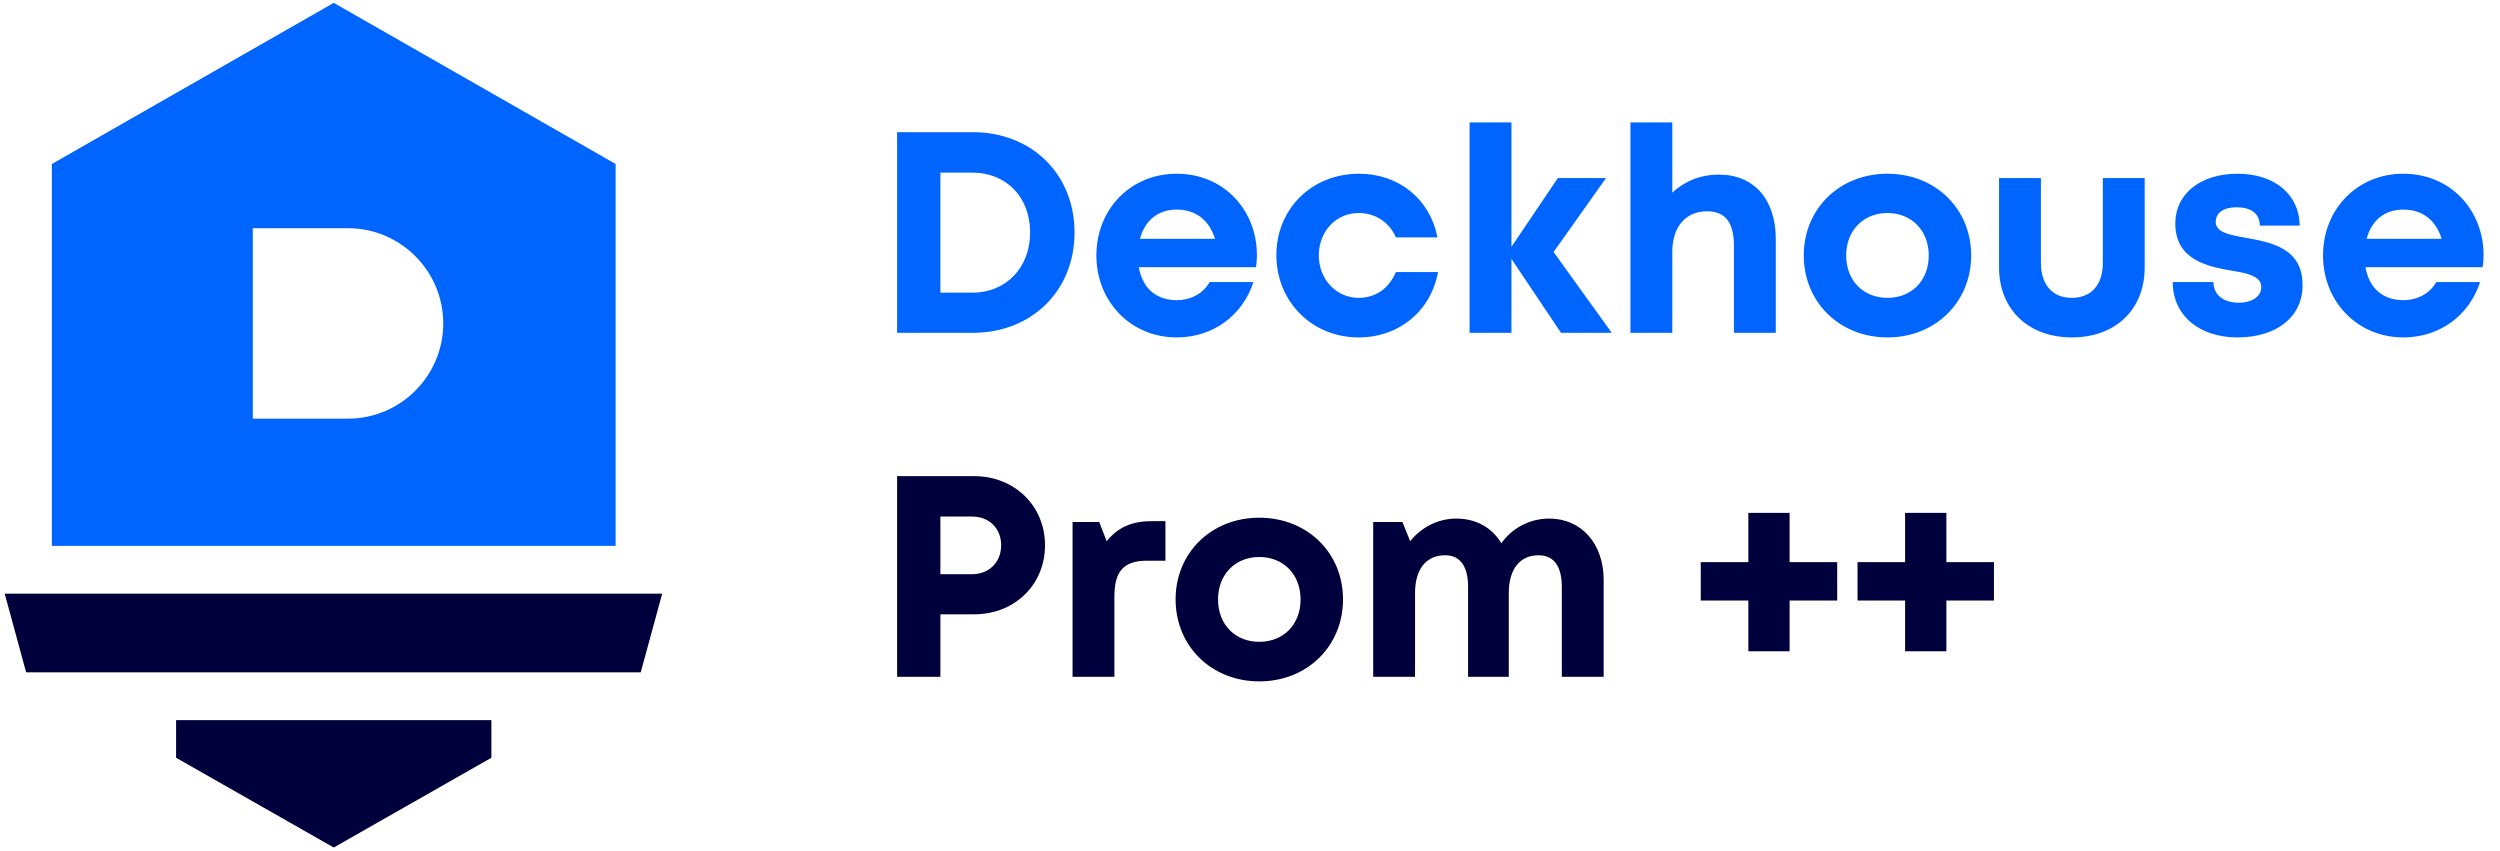
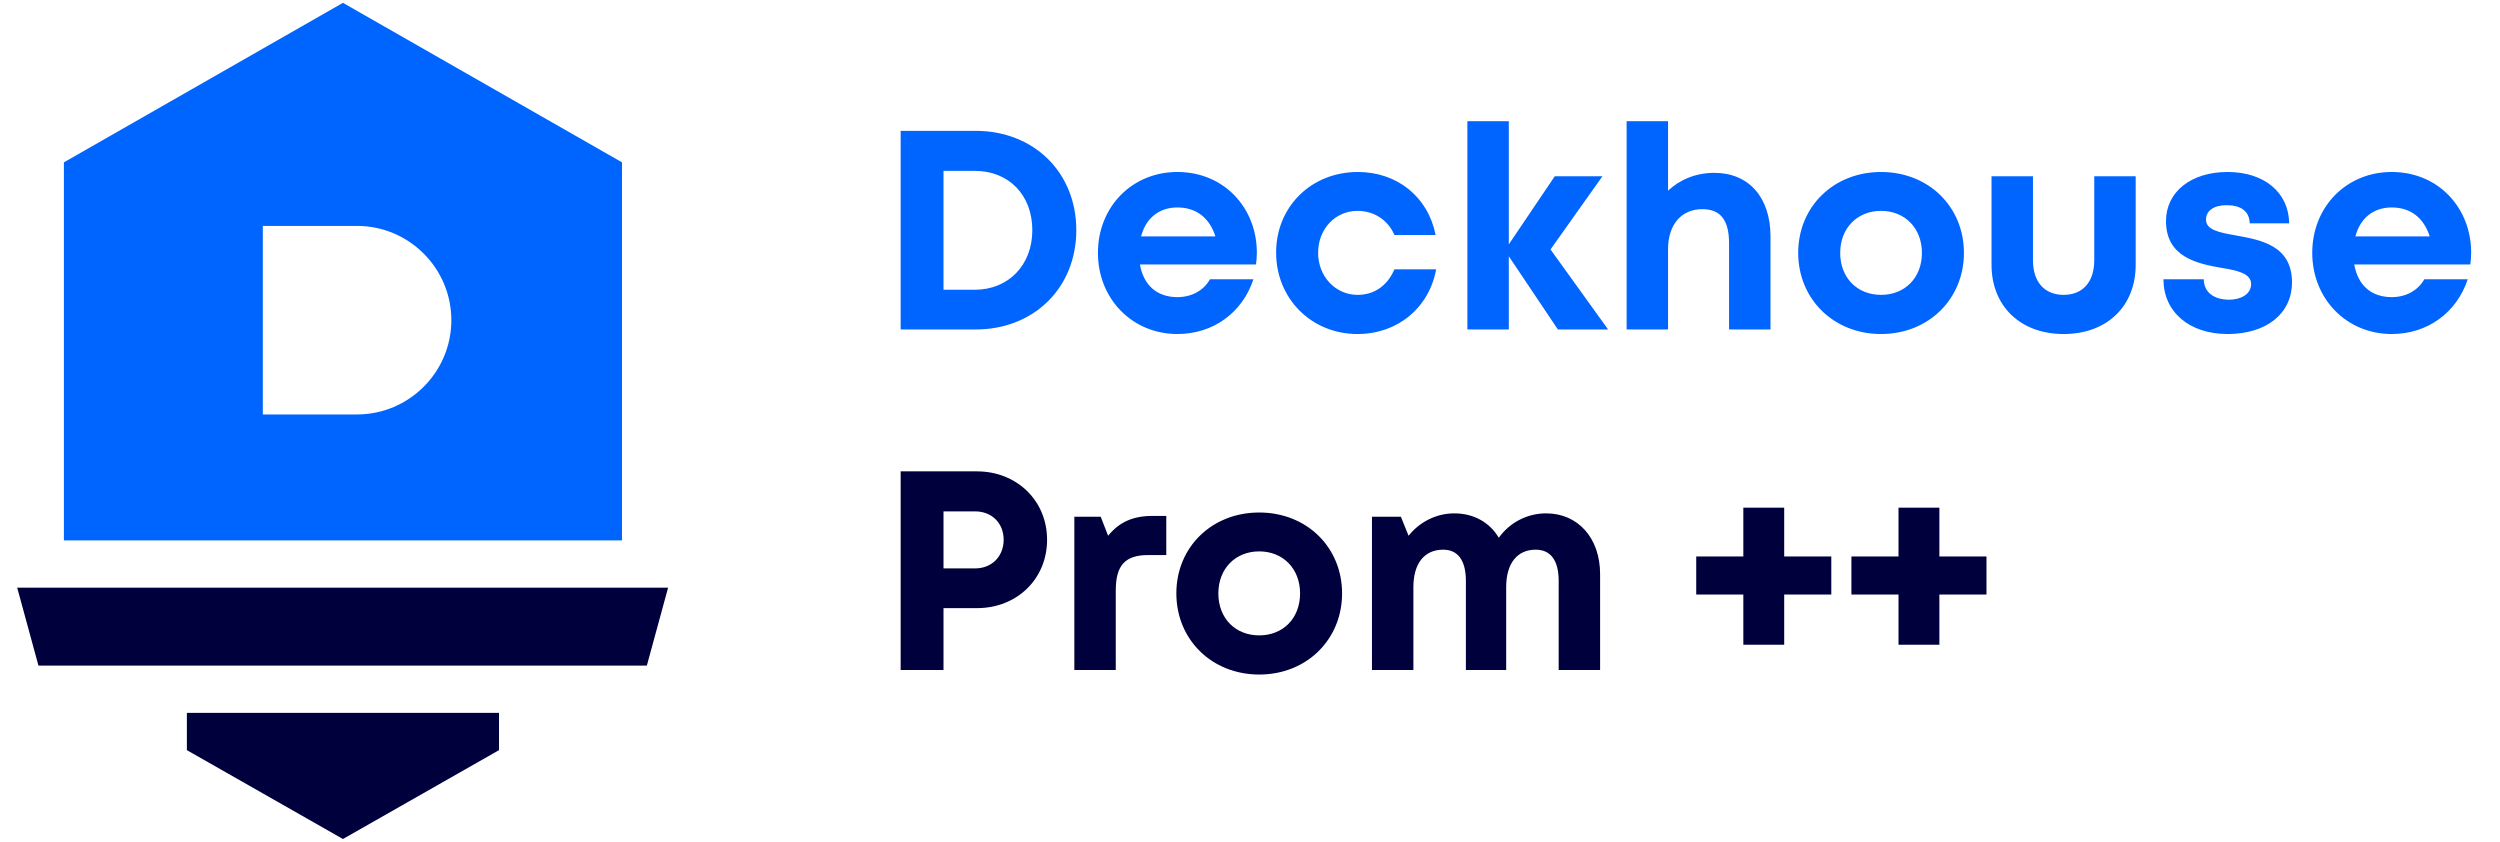
- <svg xmlns="http://www.w3.org/2000/svg" width="391" height="133" viewBox="0 0 782 267" fill="none">
+ <svg xmlns="http://www.w3.org/2000/svg" width="196" height="66" viewBox="0 0 782 267" fill="none">
  <path d="M303.96 41.499C322.5 41.499 335.91 54.729 335.91 72.999C335.91 91.269 322.5 104.499 303.96 104.499H280.2V41.499H303.96ZM303.69 91.899C314.49 91.899 321.96 83.979 321.96 72.999C321.96 61.839 314.49 54.189 303.69 54.189H293.79V91.899H303.69ZM393.169 80.109C393.169 81.369 393.079 82.629 392.899 83.889H356.089C357.259 90.549 361.579 94.239 367.969 94.239C372.559 94.239 376.339 92.079 378.319 88.569H392.089C388.579 99.189 379.309 105.939 367.969 105.939C353.659 105.939 342.769 94.779 342.769 80.199C342.769 65.619 353.569 54.549 367.969 54.549C382.909 54.549 393.169 66.069 393.169 80.109ZM367.969 65.799C362.119 65.799 357.979 69.219 356.449 74.979H380.029C378.139 69.039 373.909 65.799 367.969 65.799ZM425.113 105.939C410.443 105.939 399.283 94.689 399.283 80.109C399.283 65.529 410.443 54.549 425.203 54.549C437.803 54.549 447.523 62.559 449.863 74.529H436.813C434.743 69.759 430.333 66.879 425.113 66.879C418.003 66.879 412.603 72.639 412.603 80.199C412.603 87.669 418.093 93.519 425.113 93.519C430.423 93.519 434.563 90.639 436.813 85.419H450.043C447.793 97.659 437.803 105.939 425.113 105.939ZM504.583 104.499H488.653L473.083 81.279V104.499H459.943V38.439H473.083V77.499L487.663 55.899H502.783L486.313 79.119L504.583 104.499ZM538.262 54.819C549.242 54.819 556.082 62.649 556.082 74.979V104.499H542.942V77.229C542.942 69.939 540.332 66.339 534.482 66.339C527.912 66.339 523.592 71.109 523.592 79.029V104.499H510.452V38.439H523.592V60.489C527.282 56.979 532.412 54.819 538.262 54.819ZM591.149 105.939C576.119 105.939 564.869 94.869 564.869 80.199C564.869 65.529 576.119 54.549 591.149 54.549C606.179 54.549 617.429 65.529 617.429 80.199C617.429 94.869 606.179 105.939 591.149 105.939ZM591.149 93.519C598.709 93.519 604.109 88.119 604.109 80.199C604.109 72.369 598.709 66.879 591.149 66.879C583.589 66.879 578.189 72.369 578.189 80.199C578.189 88.119 583.589 93.519 591.149 93.519ZM649.047 105.939C635.367 105.939 626.187 97.119 626.187 83.979V55.899H639.327V82.539C639.327 89.469 643.017 93.519 649.047 93.519C655.167 93.519 658.767 89.379 658.767 82.539V55.899H671.907V83.979C671.907 97.119 662.817 105.939 649.047 105.939ZM701.051 105.939C688.901 105.939 680.711 98.919 680.711 88.569H693.491C693.581 92.889 696.911 95.049 701.591 95.049C705.191 95.049 708.521 93.339 708.521 90.099C708.521 86.769 704.291 85.779 699.161 84.969C691.421 83.619 681.521 81.549 681.521 70.119C681.521 60.939 689.351 54.549 701.051 54.549C712.751 54.549 720.491 61.119 720.581 70.839H708.071C707.981 66.969 705.281 65.079 700.691 65.079C696.641 65.079 694.211 66.879 694.211 69.669C694.211 72.909 698.351 73.719 703.391 74.619C711.311 76.059 721.481 77.679 721.481 89.559C721.481 99.459 713.381 105.939 701.051 105.939ZM778.306 80.109C778.306 81.369 778.216 82.629 778.036 83.889H741.226C742.396 90.549 746.716 94.239 753.106 94.239C757.696 94.239 761.476 92.079 763.456 88.569H777.226C773.716 99.189 764.446 105.939 753.106 105.939C738.796 105.939 727.906 94.779 727.906 80.199C727.906 65.619 738.706 54.549 753.106 54.549C768.046 54.549 778.306 66.069 778.306 80.109ZM753.106 65.799C747.256 65.799 743.116 69.219 741.586 74.979H765.166C763.276 69.039 759.046 65.799 753.106 65.799Z" fill="#0064FF" />
  <path d="M304.41 149.499C317.01 149.499 326.64 158.769 326.64 171.189C326.64 183.609 317.1 192.879 304.41 192.879H293.79V212.499H280.2V149.499H304.41ZM303.78 180.279C309.18 180.279 312.87 176.409 312.87 171.189C312.87 165.969 309.18 162.189 303.78 162.189H293.79V180.279H303.78ZM360.126 163.629H364.446V176.049H358.686C351.306 176.049 348.426 179.379 348.426 187.299V212.499H335.286V163.899H343.656L345.996 169.929C349.506 165.609 353.826 163.629 360.126 163.629ZM393.922 213.939C378.892 213.939 367.642 202.869 367.642 188.199C367.642 173.529 378.892 162.549 393.922 162.549C408.952 162.549 420.202 173.529 420.202 188.199C420.202 202.869 408.952 213.939 393.922 213.939ZM393.922 201.519C401.482 201.519 406.882 196.119 406.882 188.199C406.882 180.369 401.482 174.879 393.922 174.879C386.362 174.879 380.962 180.369 380.962 188.199C380.962 196.119 386.362 201.519 393.922 201.519ZM484.941 162.819C495.021 162.819 502.041 170.649 502.041 182.079V212.499H488.901V184.239C488.901 177.759 486.381 174.339 481.611 174.339C475.761 174.339 472.251 178.659 472.251 186.219V212.499H459.471V184.239C459.471 177.759 456.951 174.339 452.271 174.339C446.331 174.339 442.821 178.659 442.821 186.219V212.499H429.681V163.899H438.861L441.291 169.929C444.711 165.609 450.021 162.819 455.781 162.819C461.991 162.819 467.031 165.699 469.911 170.559C473.241 165.879 478.731 162.819 484.941 162.819ZM575.367 176.499V188.559H560.427V204.489H547.467V188.559H532.527V176.499H547.467V161.019H560.427V176.499H575.367ZM624.586 176.499V188.559H609.646V204.489H596.686V188.559H581.746V176.499H596.686V161.019H609.646V176.499H624.586Z" fill="#00003C" />
  <path d="M0 186.391H206.443L199.704 211.1H6.739L0 186.391Z" fill="#00003C" />
  <path d="M152.814 237.917V226.1L53.815 226.1V237.917L103.314 266.1L152.814 237.917Z" fill="#00003C" />
  <path fill-rule="evenodd" clip-rule="evenodd" d="M191.821 51.489V171.391H103.315H14.81V51.489L103.315 0.9L191.821 51.489ZM77.902 131.446H107.799C124.264 131.446 137.696 118.014 137.696 101.549C137.696 85.083 124.264 71.651 107.799 71.651H77.902V131.446Z" fill="#0064FF" />
</svg>
